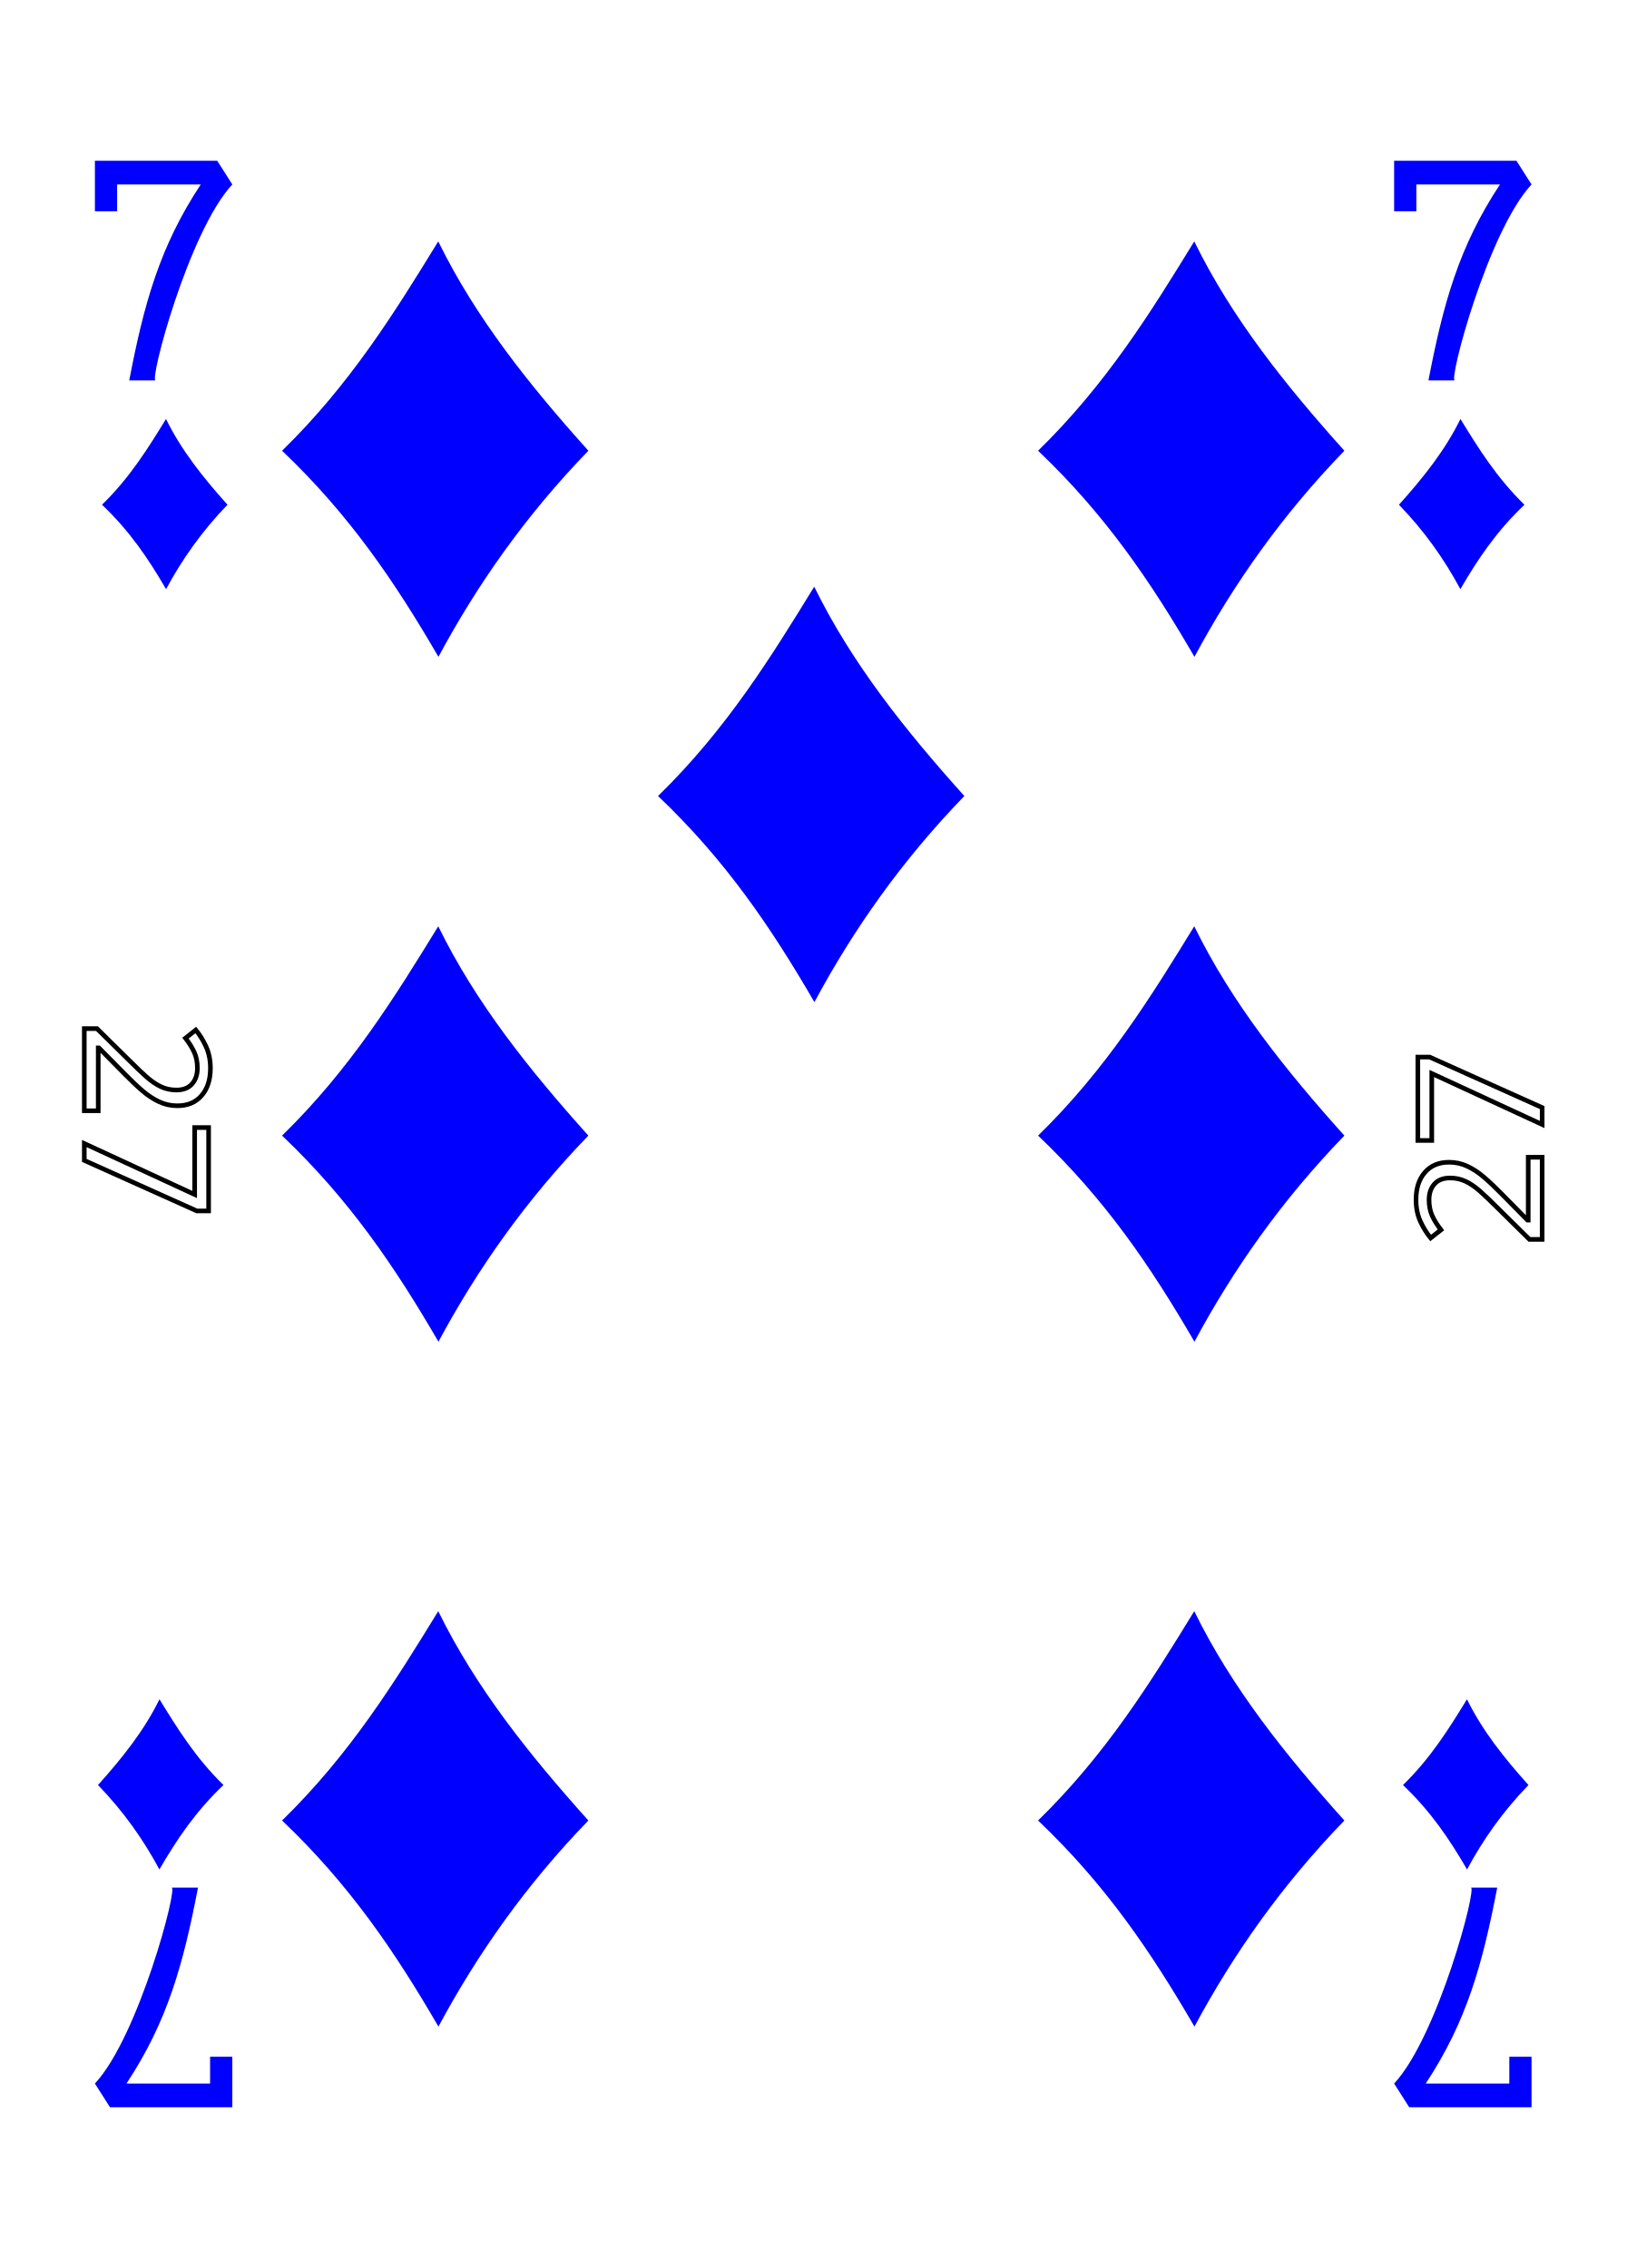
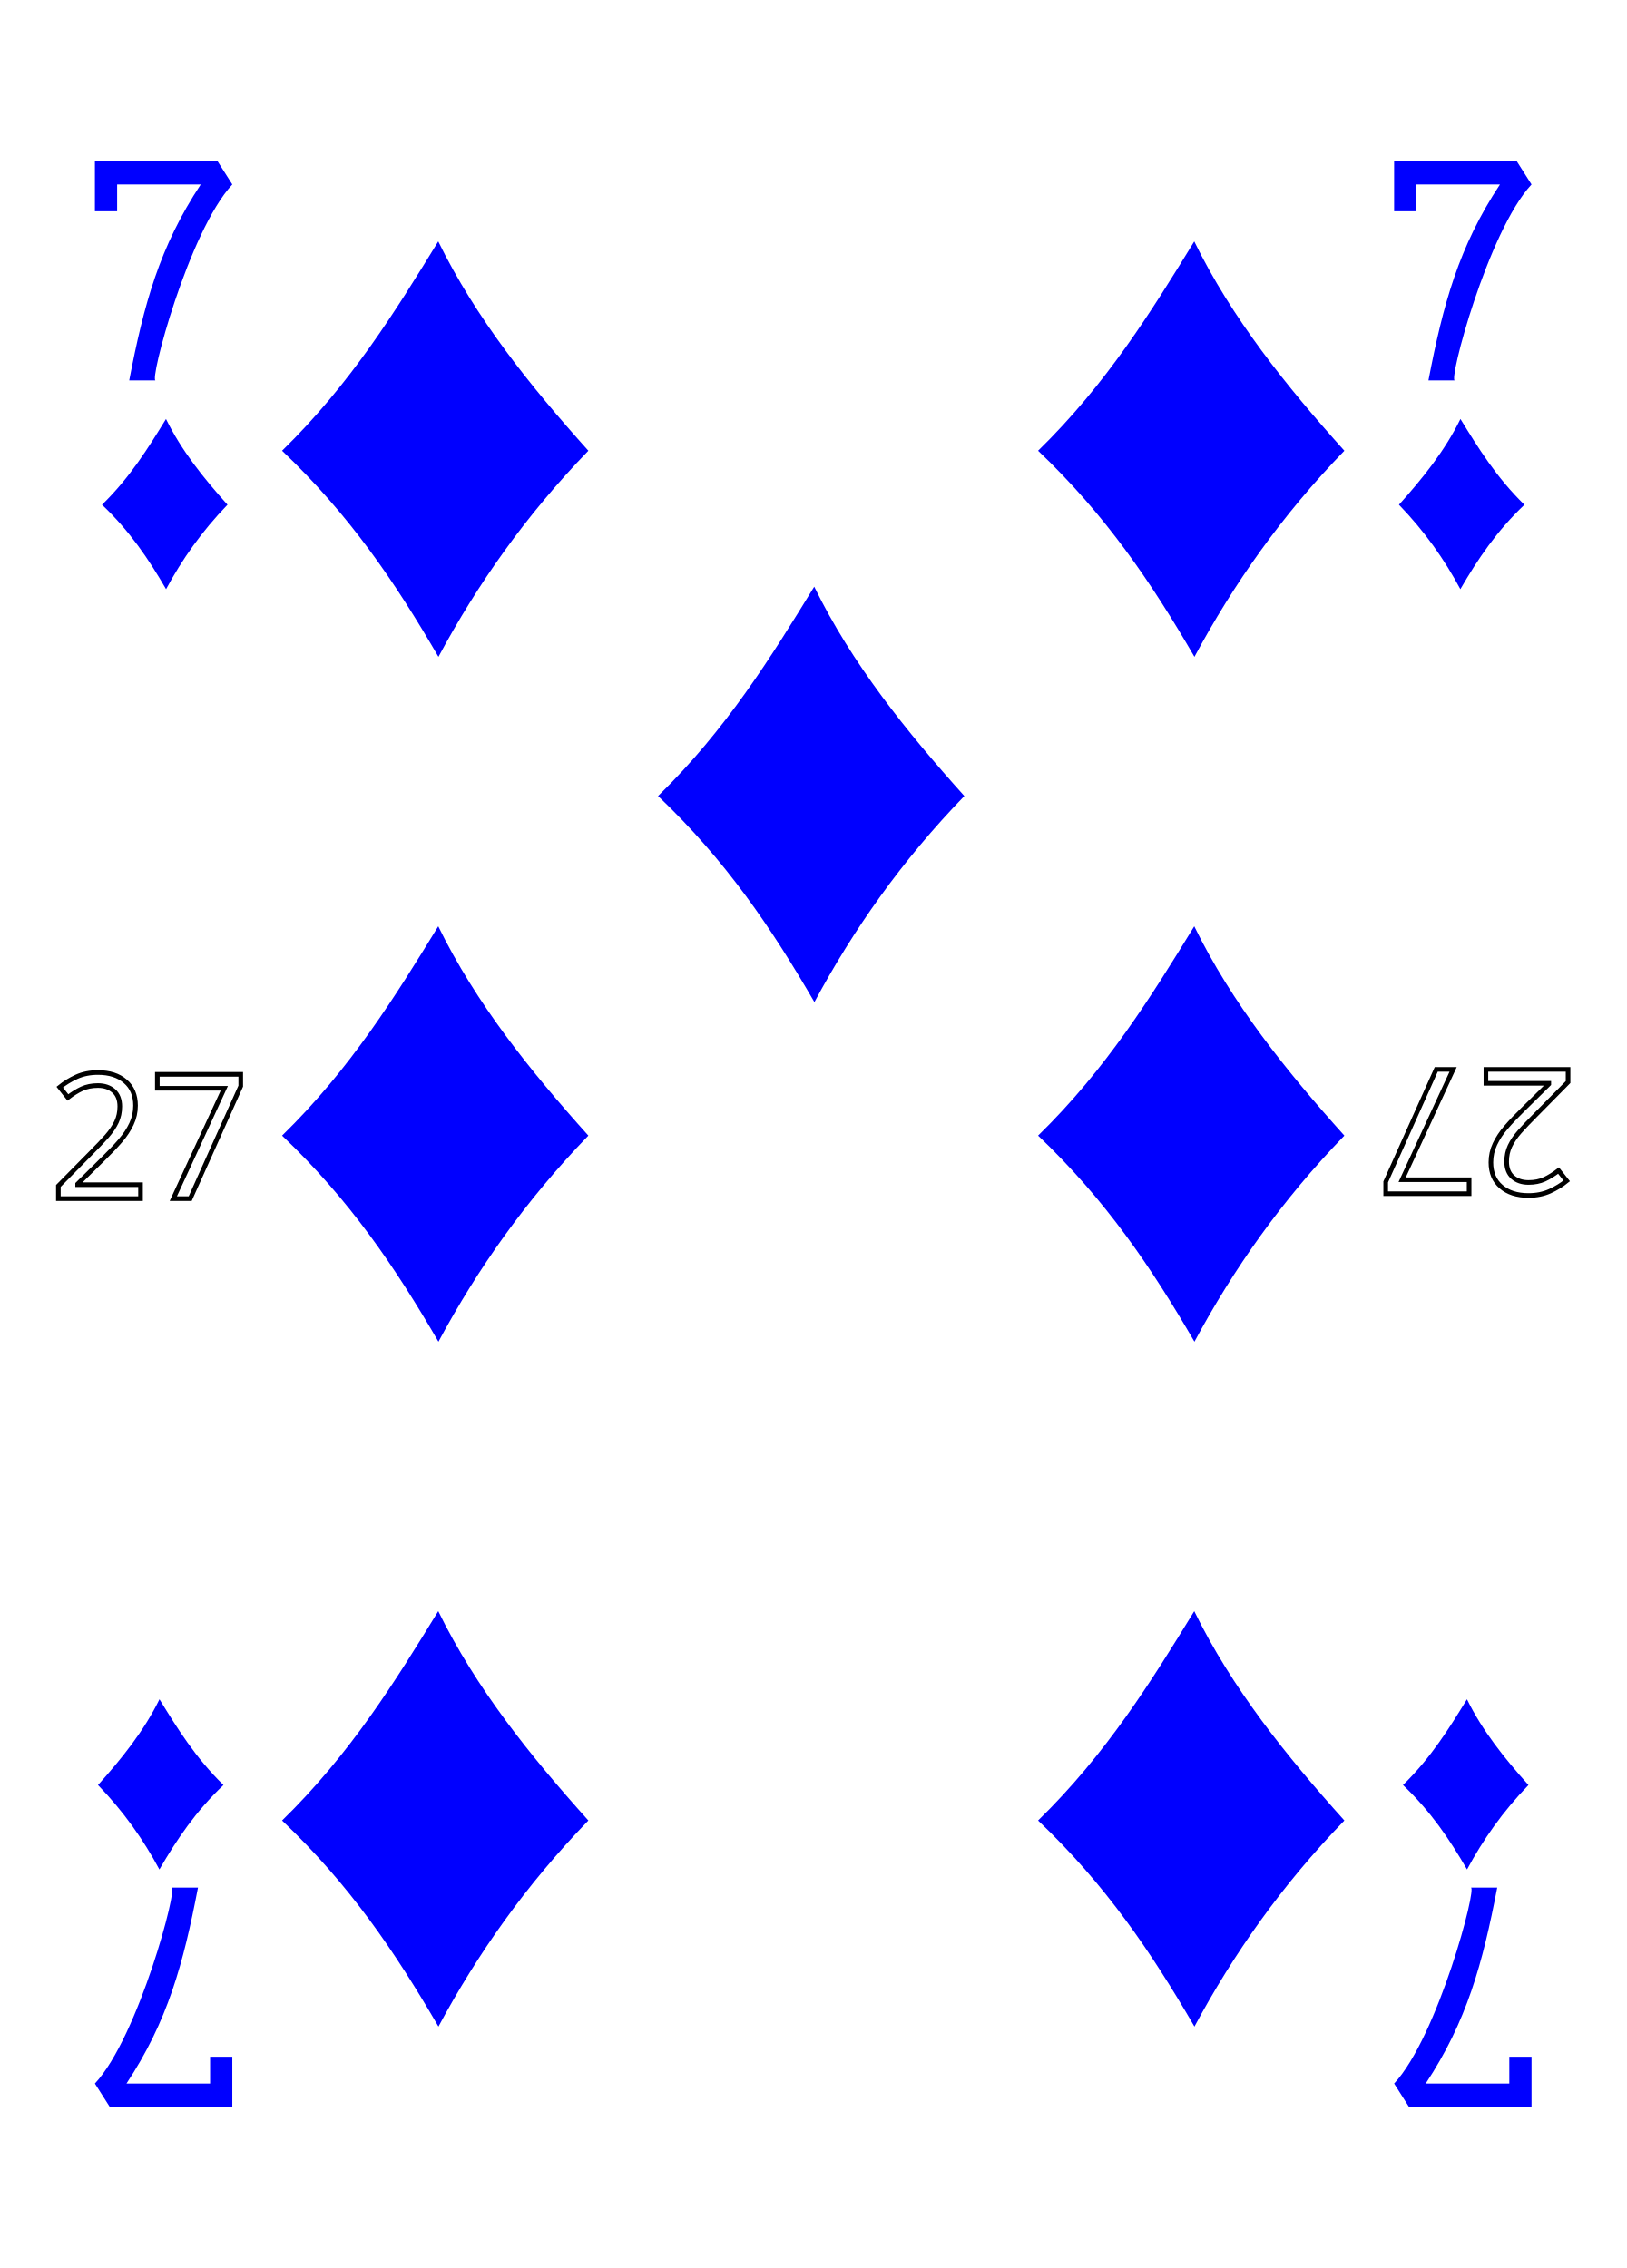
<svg xmlns="http://www.w3.org/2000/svg" xmlns:xlink="http://www.w3.org/1999/xlink" width="224.25" height="312.781" id="svg18947" version="1.1">
  <defs id="defs18949">
    <radialGradient xlink:href="#linearGradient3933" id="radialGradient3939" cx="44.15" cy="208.928" fx="44.15" fy="208.928" r="74.727" gradientTransform="matrix(0.9724199,-0.00350785,0.00204639,0.4092987,3227.78,-373.1903)" gradientUnits="userSpaceOnUse" />
    <linearGradient id="linearGradient3933">
      <stop style="stop-color:#000000;stop-opacity:1;" offset="0" id="stop3935" />
      <stop style="stop-color:#000000;stop-opacity:0;" offset="1" id="stop3937" />
    </linearGradient>
    <linearGradient xlink:href="#linearGradient3006" id="linearGradient3012" x1="81.906" y1="294.384" x2="178.156" y2="294.384" gradientUnits="userSpaceOnUse" gradientTransform="translate(3141.98,-362.7627)" />
    <linearGradient id="linearGradient3006">
      <stop style="stop-color:#ffffff;stop-opacity:1;" offset="0" id="stop3008" />
      <stop id="stop3014" offset="0.377" style="stop-color:#7f7f7f;stop-opacity:1;" />
      <stop style="stop-color:#ffffff;stop-opacity:1;" offset="0.802" id="stop3016" />
      <stop style="stop-color:#cccccc;stop-opacity:1" offset="1" id="stop3010" />
    </linearGradient>
    <linearGradient gradientTransform="translate(3141.98,-483.7627)" xlink:href="#linearGradient3804" id="linearGradient3810" x1="65.224" y1="394.696" x2="156.749" y2="394.696" gradientUnits="userSpaceOnUse" />
    <linearGradient id="linearGradient3804">
      <stop style="stop-color:#000000;stop-opacity:1;" offset="0" id="stop3806" />
      <stop id="stop3812" offset="0.5" style="stop-color:#333333;stop-opacity:1" />
      <stop style="stop-color:#000000;stop-opacity:1;" offset="1" id="stop3808" />
    </linearGradient>
    <radialGradient xlink:href="#linearGradient3024" id="radialGradient3030" cx="114.593" cy="428.493" fx="114.593" fy="428.493" r="43.142" gradientTransform="matrix(0.7913852,4.4166814e-8,0,0.4810074,3167.995,-285.211)" gradientUnits="userSpaceOnUse" />
    <linearGradient id="linearGradient3024">
      <stop id="stop3028" offset="0" style="stop-color:#000000;stop-opacity:1" />
      <stop id="stop3026" offset="1" style="stop-color:#242424;stop-opacity:1;" />
    </linearGradient>
    <linearGradient gradientTransform="translate(3141.98,-483.7627)" xlink:href="#linearGradient3101" id="linearGradient3113" gradientUnits="userSpaceOnUse" x1="145.602" y1="375.926" x2="183.78" y2="390.783" />
    <linearGradient id="linearGradient3101">
      <stop style="stop-color:#000000;stop-opacity:1;" offset="0" id="stop3103" />
      <stop style="stop-color:#000000;stop-opacity:0;" offset="1" id="stop3105" />
    </linearGradient>
    <linearGradient gradientTransform="translate(3141.98,-483.7627)" xlink:href="#linearGradient3101" id="linearGradient3107" x1="113.006" y1="395.661" x2="116.814" y2="405.196" gradientUnits="userSpaceOnUse" />
    <linearGradient xlink:href="#linearGradient3833" id="linearGradient3086" gradientUnits="userSpaceOnUse" gradientTransform="matrix(0.4384643,7.9081918e-4,-6.5324466e-4,0.5308057,573.4294,-3051.191)" x1="-158.781" y1="459.141" x2="-128.625" y2="459.141" />
    <linearGradient id="linearGradient3833">
      <stop style="stop-color:#000000;stop-opacity:1;" offset="0" id="stop3835" />
      <stop id="stop3841" offset="0.5" style="stop-color:#333333;stop-opacity:1" />
      <stop style="stop-color:#000000;stop-opacity:1" offset="1" id="stop3837" />
    </linearGradient>
    <linearGradient xlink:href="#linearGradient3851" id="linearGradient3088" gradientUnits="userSpaceOnUse" gradientTransform="matrix(0.4384643,7.9081918e-4,-6.5324466e-4,0.5308057,640.3105,-3052.331)" x1="-311.312" y1="463.516" x2="-281.156" y2="463.516" />
    <linearGradient id="linearGradient3851">
      <stop style="stop-color:#808080;stop-opacity:1;" offset="0" id="stop3853" />
      <stop id="stop3859" offset="0.5" style="stop-color:#ffffff;stop-opacity:1;" />
      <stop style="stop-color:#808080;stop-opacity:1;" offset="1" id="stop3855" />
    </linearGradient>
  </defs>
  <g transform="translate(-247.874,-381.6862)" id="layer1">
    <g transform="translate(267.498,-13916.819)" id="g11231" style="display:inline">
      <g id="g10356" transform="matrix(0.95,0,0,0.95,4.345646,720.7761)">
        <path style="fill:#0000ff;fill-opacity:1" id="path3397-3" d="m 15.707,14357.78 c 9.921,-9.681 16.436,-20.237 22.667,-30.389 5.464,11.17 13.306,20.942 21.786,30.389 -9.073,9.368 -16.105,19.386 -21.759,29.918 -6.268,-10.796 -12.866,-20.572 -22.694,-29.918 z" />
        <path style="fill:#0000ff;fill-opacity:1" id="path3399-5" d="m 15.707,14457.203 c 9.921,-9.681 16.436,-20.237 22.667,-30.388 5.464,11.169 13.306,20.942 21.786,30.388 -9.073,9.369 -16.105,19.387 -21.759,29.918 -6.268,-10.795 -12.866,-20.571 -22.694,-29.918 z" />
        <path style="fill:#0000ff;fill-opacity:1" id="path3401-9" d="m 15.707,14556.627 c 9.921,-9.682 16.436,-20.238 22.667,-30.389 5.464,11.17 13.306,20.942 21.786,30.389 -9.073,9.368 -16.105,19.386 -21.759,29.918 -6.268,-10.796 -12.866,-20.572 -22.694,-29.918 z" />
        <path style="fill:#0000ff;fill-opacity:1" id="path3403-9" d="m 70.274,14407.904 c 9.921,-9.681 16.436,-20.237 22.667,-30.389 5.464,11.17 13.306,20.942 21.786,30.389 -9.073,9.369 -16.105,19.386 -21.759,29.918 -6.268,-10.796 -12.866,-20.572 -22.694,-29.918 z" />
        <path style="fill:#0000ff;fill-opacity:1" id="path3407-8" d="m 125.43,14357.78 c 9.921,-9.681 16.436,-20.237 22.667,-30.389 5.464,11.17 13.306,20.942 21.786,30.389 -9.073,9.368 -16.105,19.386 -21.759,29.918 -6.268,-10.796 -12.866,-20.572 -22.694,-29.918 z" />
        <path style="fill:#0000ff;fill-opacity:1" id="path3409" d="m 125.43,14457.203 c 9.921,-9.681 16.436,-20.237 22.667,-30.388 5.464,11.169 13.306,20.942 21.786,30.388 -9.073,9.369 -16.105,19.387 -21.759,29.918 -6.268,-10.795 -12.866,-20.571 -22.694,-29.918 z" />
        <path style="fill:#0000ff;fill-opacity:1" id="path3411" d="m 125.43,14556.627 c 9.921,-9.682 16.436,-20.238 22.667,-30.389 5.464,11.17 13.306,20.942 21.786,30.389 -9.073,9.368 -16.105,19.386 -21.759,29.918 -6.268,-10.796 -12.866,-20.572 -22.694,-29.918 z" />
      </g>
      <path d="m 173.818,14544.68 c 3.861,-3.768 6.396,-7.876 8.821,-11.827 2.126,4.347 5.178,8.15 8.478,11.827 -3.531,3.645 -6.268,7.543 -8.468,11.642 -2.439,-4.201 -5.007,-8.006 -8.832,-11.642 z" id="path3718" style="fill:#0000ff;fill-opacity:1" />
      <path d="m -5.557,14368.114 c 3.861,-3.767 6.396,-7.875 8.821,-11.826 2.126,4.347 5.178,8.15 8.478,11.826 -3.531,3.647 -6.268,7.544 -8.468,11.644 -2.439,-4.202 -5.007,-8.006 -8.832,-11.644 z" id="path3720" style="fill:#0000ff;fill-opacity:1" />
      <path d="m -1.807,14350.971 c 2.026,-10.536 4.189,-18.441 9.861,-27.026 l -11.528,0 0,3.696 -3.064,0 0,-6.965 16.866,0 2.079,3.269 c -6.024,6.457 -11.541,27.33 -10.563,27.026 z" id="path7110-1" style="fill:#0000ff;fill-opacity:1;display:inline" />
      <path d="m 186.81,14558.821 c -2.026,10.536 -4.189,18.44 -9.861,27.026 l 11.528,0 0,-3.696 3.064,0 0,6.964 -16.866,0 -2.079,-3.268 c 6.024,-6.457 11.541,-27.331 10.563,-27.026 z" id="path7126-8" style="fill:#0000ff;fill-opacity:1;display:inline" />
      <path d="m 11.185,14544.68 c -3.861,-3.768 -6.396,-7.876 -8.821,-11.827 -2.126,4.347 -5.178,8.15 -8.478,11.827 3.531,3.645 6.268,7.543 8.468,11.642 2.439,-4.201 5.007,-8.006 8.832,-11.642 z" id="path3718-8" style="fill:#0000ff;fill-opacity:1" />
      <path d="m 190.559,14368.114 c -3.861,-3.767 -6.396,-7.875 -8.821,-11.826 -2.126,4.347 -5.178,8.15 -8.478,11.826 3.531,3.647 6.268,7.544 8.468,11.644 2.439,-4.202 5.007,-8.006 8.832,-11.644 z" id="path3720-4" style="fill:#0000ff;fill-opacity:1" />
      <path d="m 177.326,14350.971 c 2.026,-10.536 4.189,-18.441 9.861,-27.026 l -11.528,0 0,3.696 -3.064,0 0,-6.965 16.866,0 2.079,3.269 c -6.024,6.457 -11.541,27.33 -10.563,27.026 z" id="path7110-1-1" style="fill:#0000ff;fill-opacity:1;display:inline" />
      <path d="m 7.676,14558.821 c -2.025,10.536 -4.189,18.44 -9.861,27.026 l 11.528,0 0,-3.696 3.064,0 0,6.964 -16.866,0 -2.079,-3.268 c 6.024,-6.457 11.541,-27.331 10.563,-27.026 z" id="path7126-8-4" style="fill:#0000ff;fill-opacity:1;display:inline" />
    </g>
-     <text id="text70860-7" y="-259.495" x="522.387" style="font-size:24.02px;font-style:normal;font-variant:normal;font-weight:normal;font-stretch:normal;text-align:start;line-height:125%;letter-spacing:0px;word-spacing:0px;writing-mode:lr-tb;text-anchor:start;fill:none;stroke:#000000;stroke-width:0.636;stroke-opacity:1;font-family:Card Characters;-inkscape-font-specification:Card Characters" xml:space="preserve" transform="matrix(0,1,-1,0,0,0)">
-       <tspan id="tspan10357" x="522.387" y="-259.495" style="stroke-width:0.636">27</tspan>
+     <text id="text70860-7" y="546.99" x="254.764" style="font-style:normal;font-variant:normal;font-weight:normal;font-stretch:normal;font-size:24.02px;line-height:125%;font-family:'Card Characters';-inkscape-font-specification:'Card Characters';text-align:start;letter-spacing:0px;word-spacing:0px;writing-mode:lr-tb;text-anchor:start;fill:none;stroke:#000000;stroke-width:0.636;stroke-opacity:1" xml:space="preserve">
+       <tspan id="tspan10357" x="254.764" y="546.99" style="stroke-width:0.636">27</tspan>
    </text>
    <use x="0" y="0" xlink:href="#text70860-7" id="use50350" transform="matrix(-1,0,0,-1,719.9981,1076.154)" width="224.25" height="312.781" />
  </g>
</svg>
